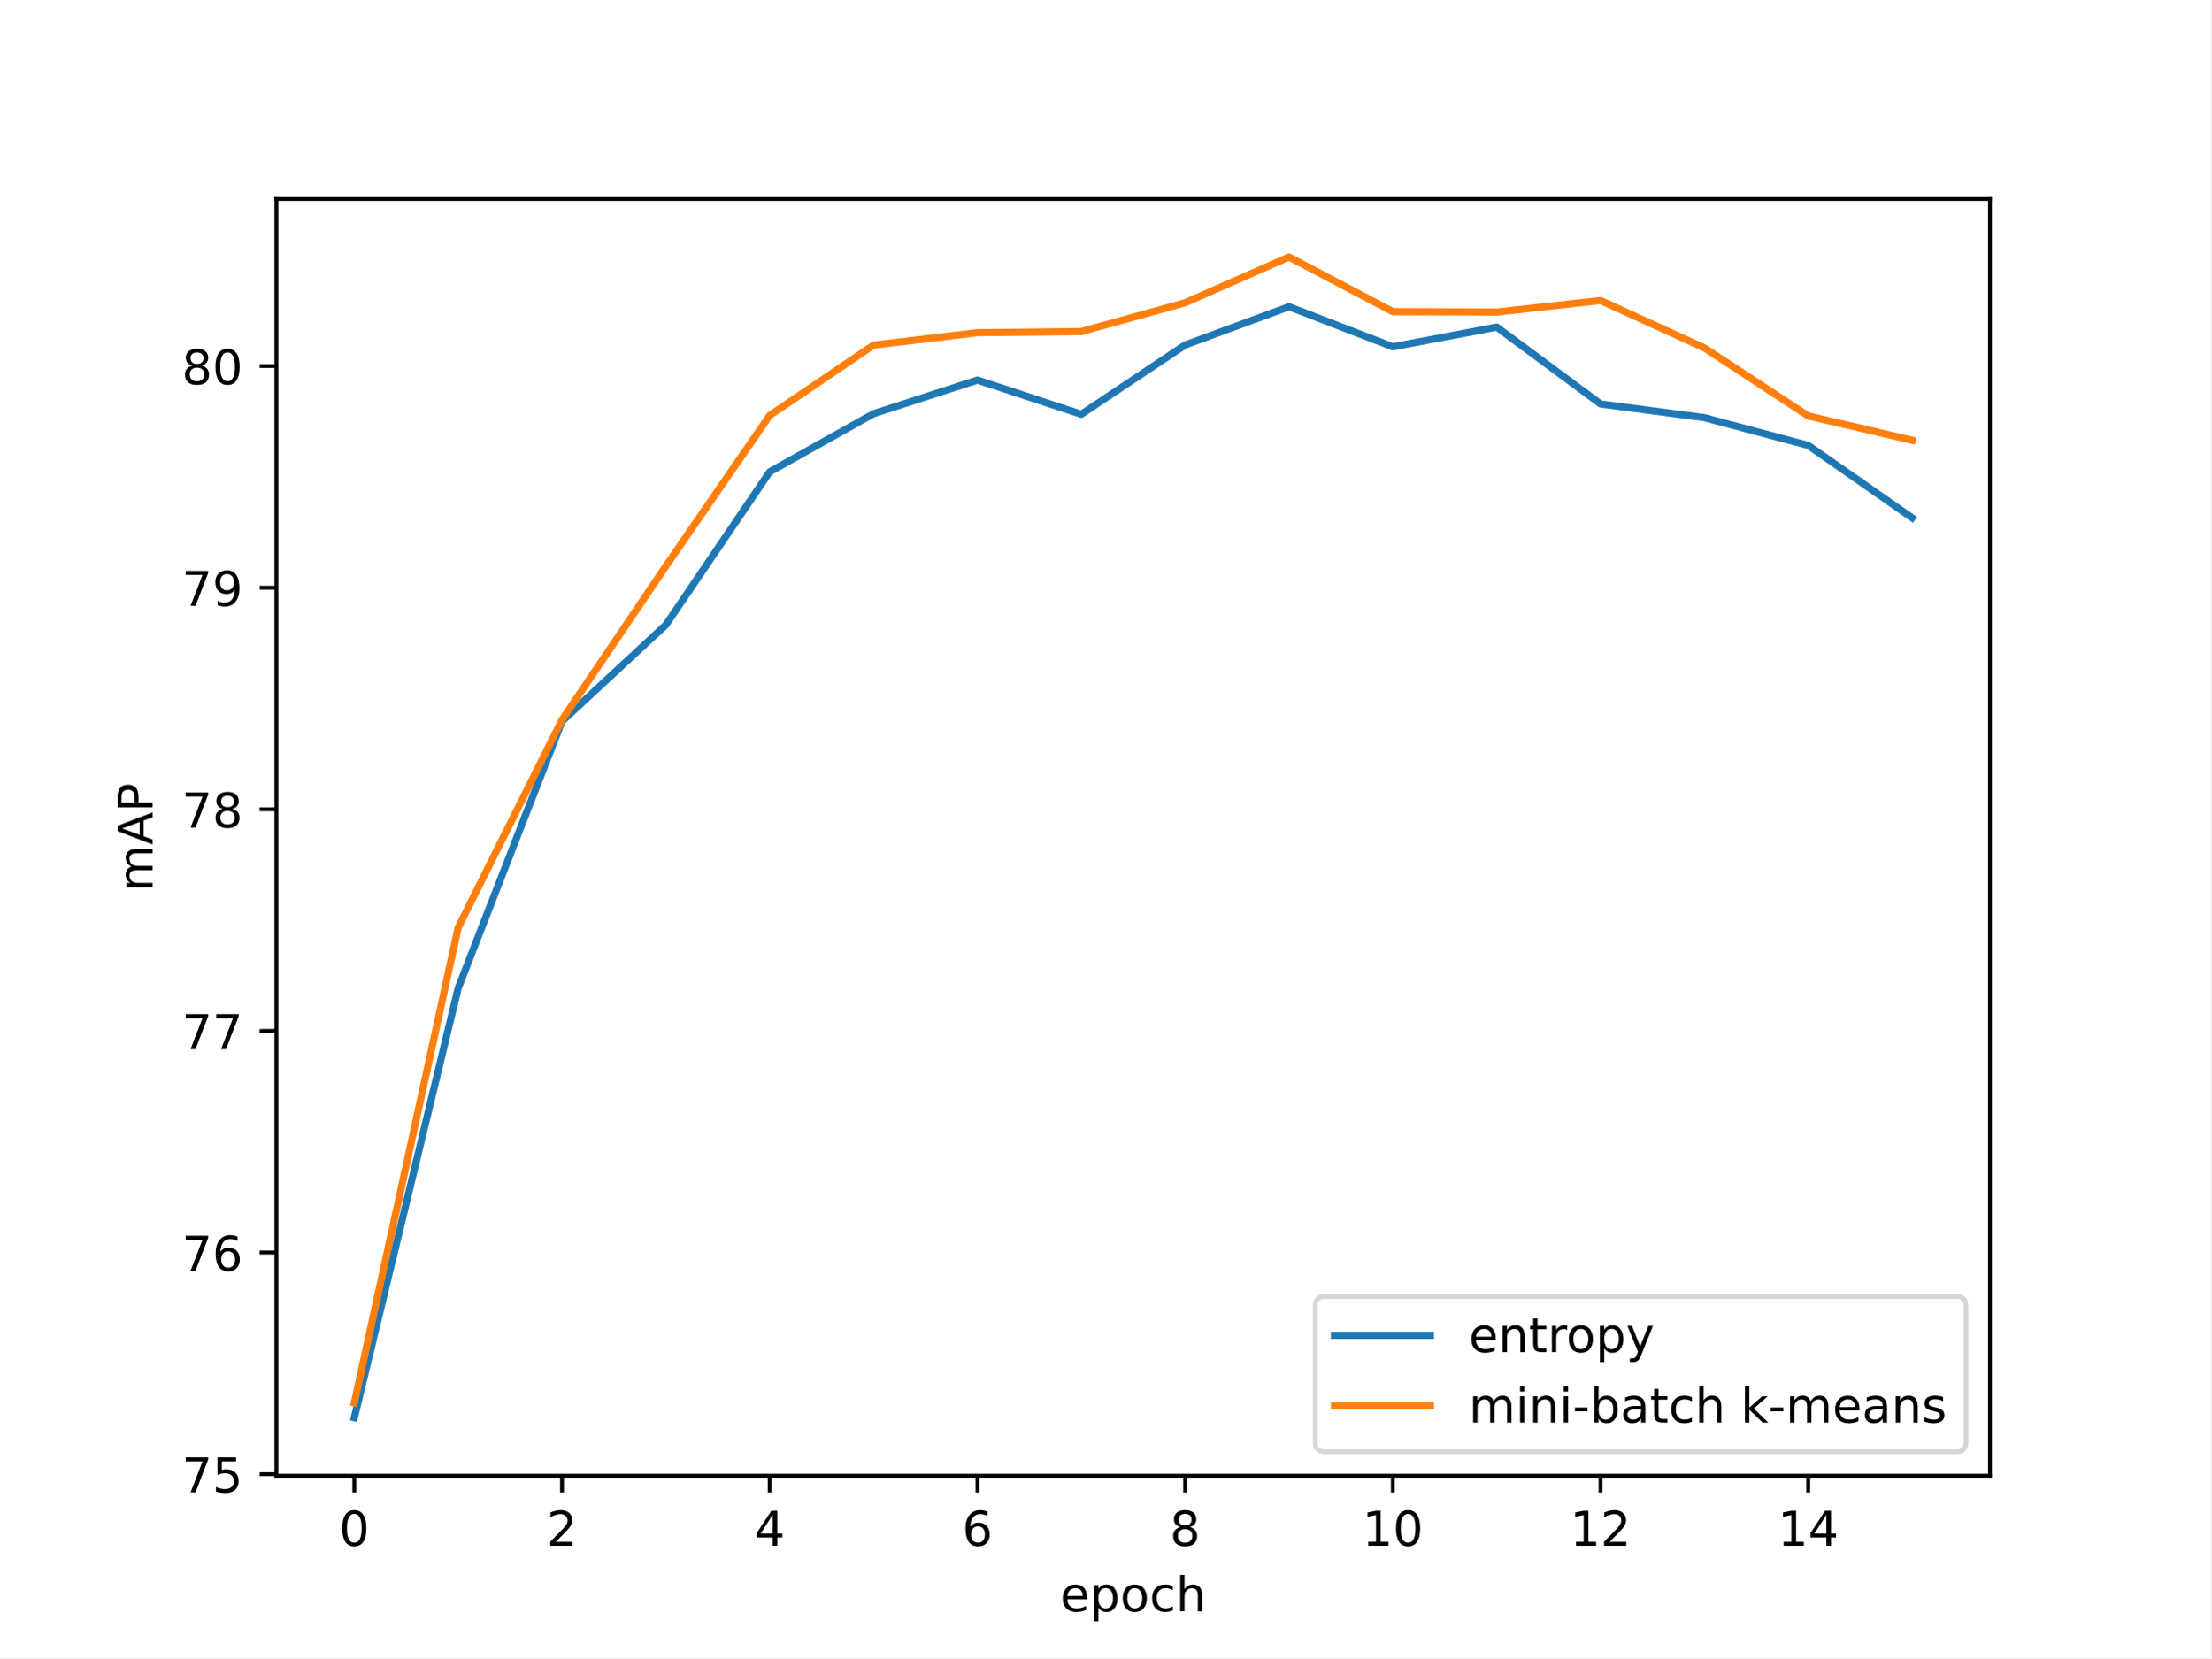
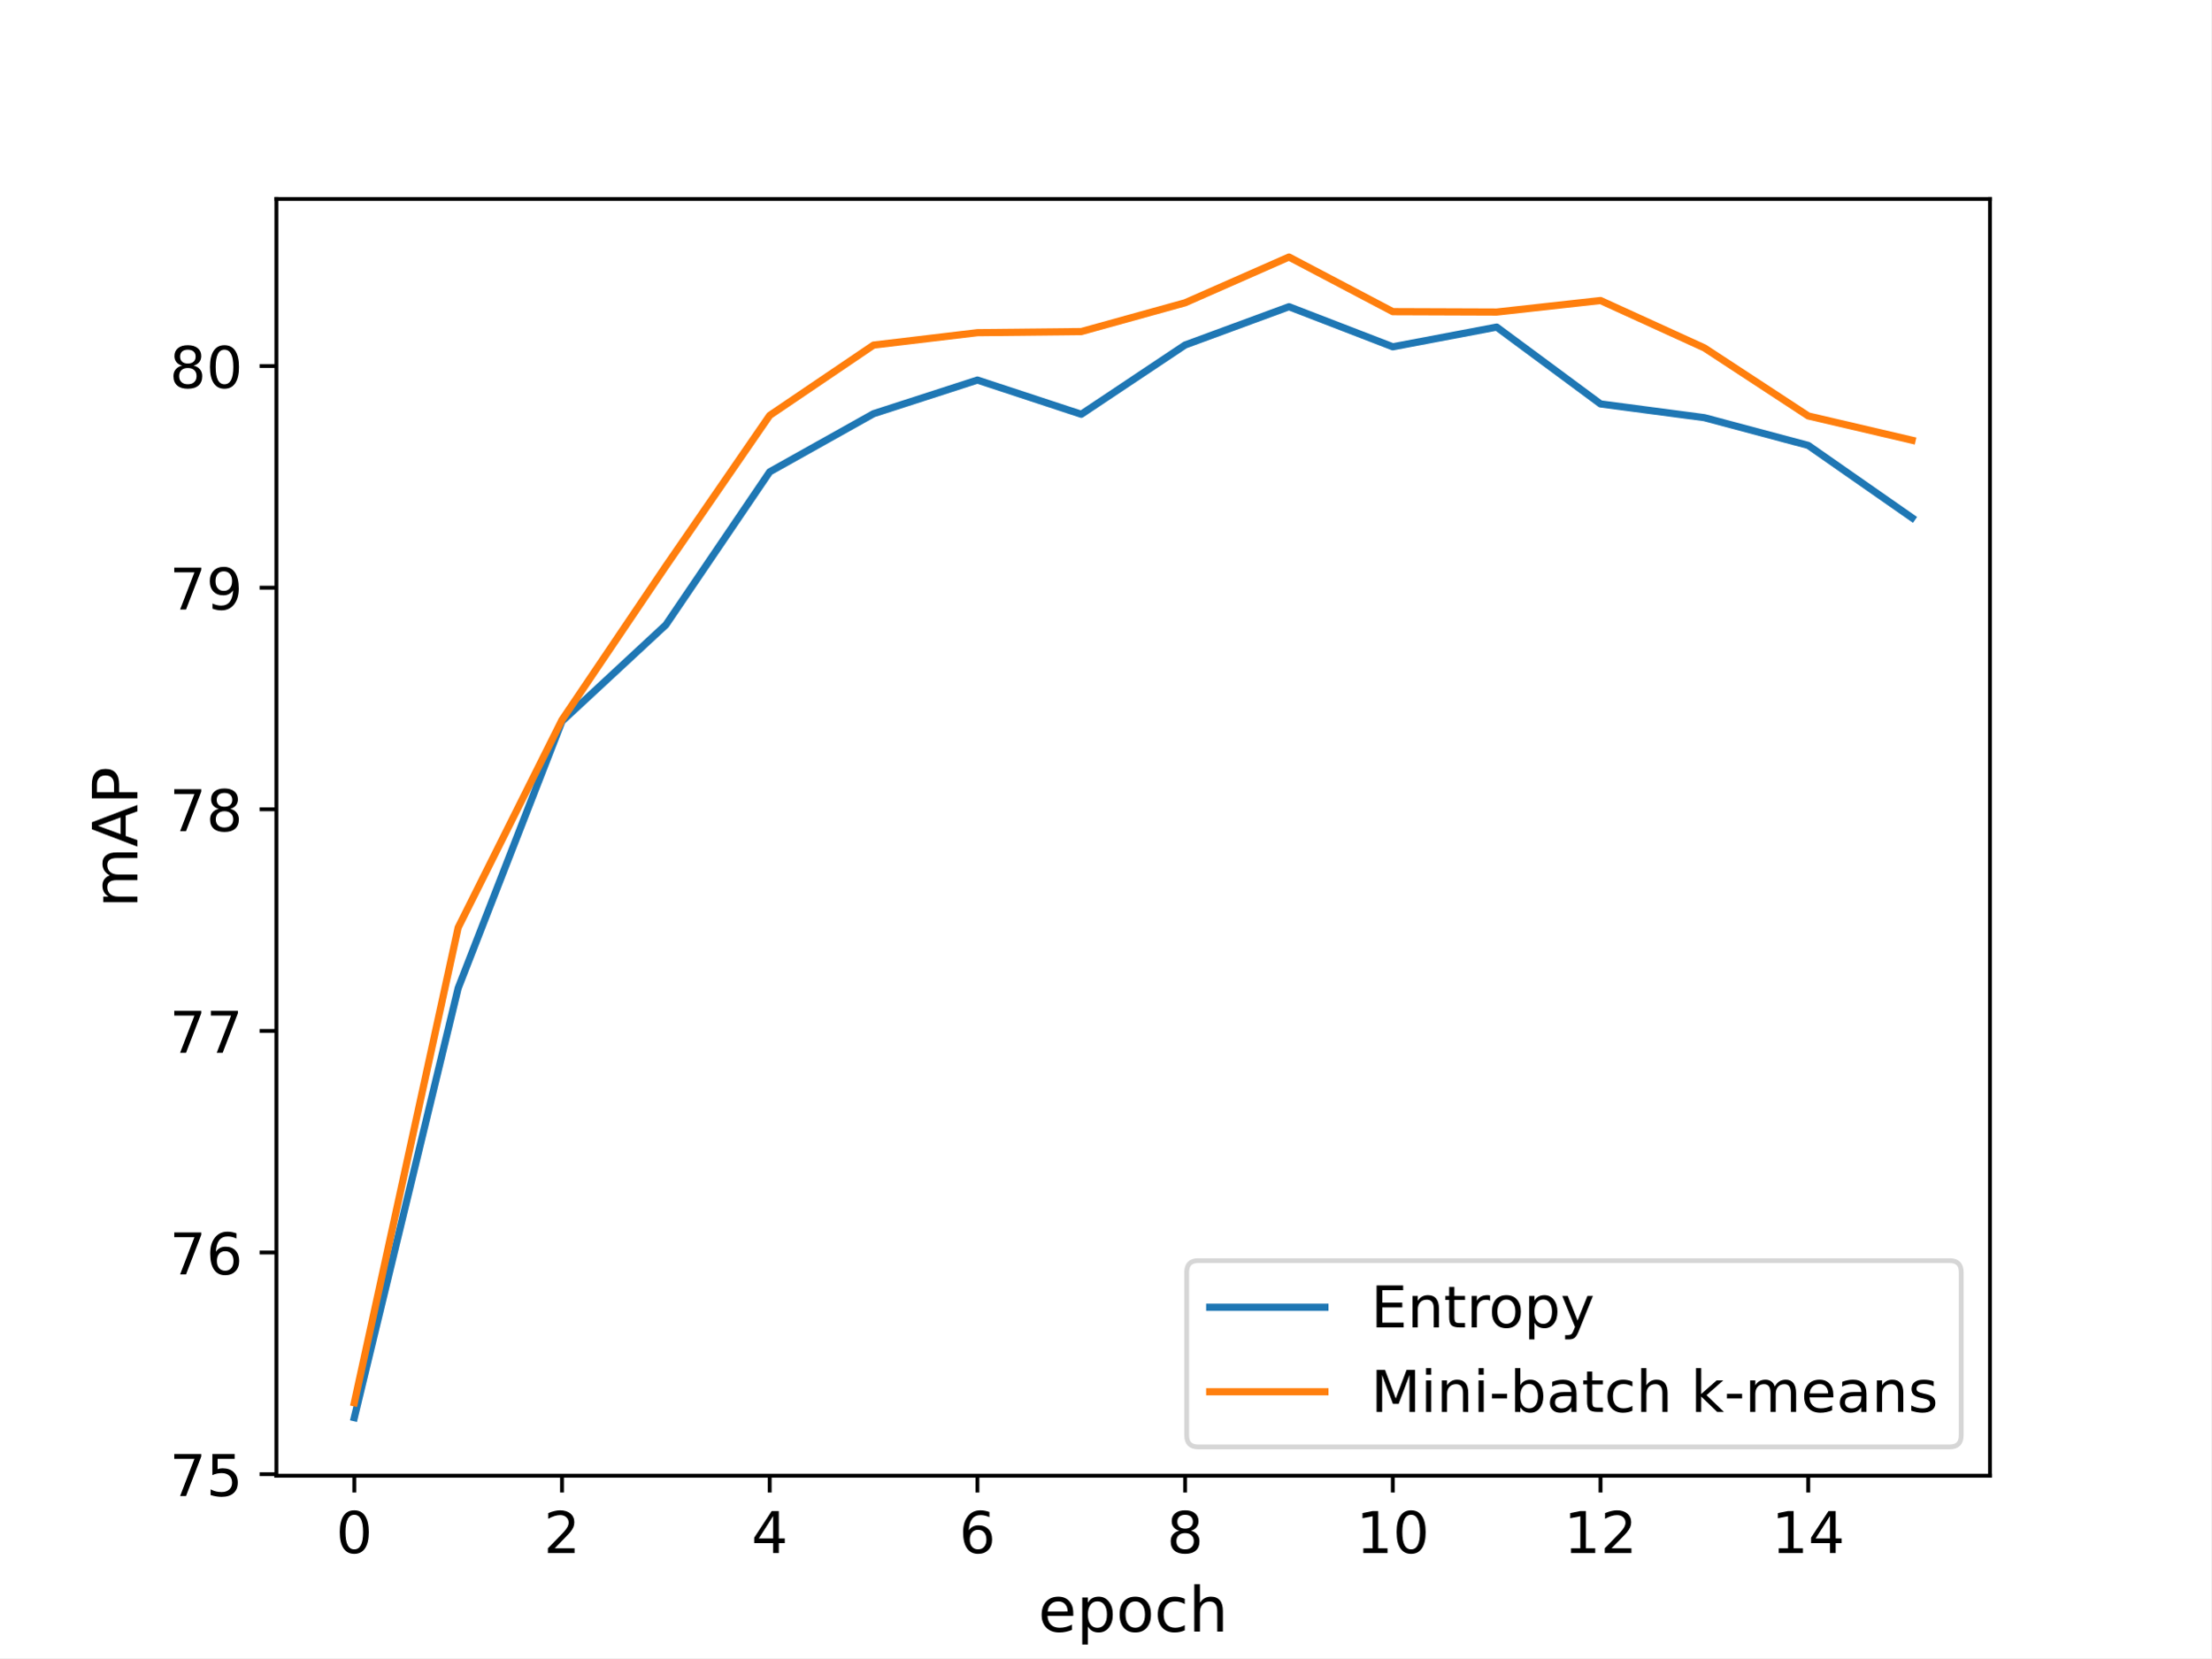
<svg xmlns="http://www.w3.org/2000/svg" xmlns:xlink="http://www.w3.org/1999/xlink" width="460.8pt" height="345.6pt" viewBox="0 0 460.8 345.6" version="1.1">
  <defs>
    <style type="text/css">*{stroke-linejoin: round; stroke-linecap: butt}</style>
  </defs>
  <g id="figure_1">
    <g id="patch_1">
      <path d="M 0 345.6  L 460.8 345.6  L 460.8 0  L 0 0  z " style="fill: #ffffff" />
    </g>
    <g id="axes_1">
      <g id="patch_2">
        <path d="M 57.6 307.584  L 414.72 307.584  L 414.72 41.472  L 57.6 41.472  z " style="fill: #ffffff" />
      </g>
      <g id="matplotlib.axis_1">
        <g id="xtick_1">
          <g id="line2d_1">
            <defs>
-               <path id="m3c8a7cc90d" d="M 0 0  L 0 3.5  " style="stroke: #000000; stroke-width: 0.8" />
-             </defs>
-             <g>
-               <use xlink:href="#m3c8a7cc90d" x="73.833" y="307.584" style="stroke: #000000; stroke-width: 0.8" />
+               <path id="m51bd5531d3" d="M 0 0  L 0 3.5  " style="stroke: #000000; stroke-width: 0.8" />
+             </defs>
+             <g>
+               <use xlink:href="#m51bd5531d3" x="73.833" y="307.584" style="stroke: #000000; stroke-width: 0.8" />
            </g>
          </g>
          <g id="text_1">
-             <g transform="translate(70.65148 322.1824) scale(0.1 -0.1)">
+             <g transform="translate(70.01523 323.7021) scale(0.12 -0.12)">
              <defs>
                <path id="DejaVuSans-30" d="M 2034 4250  Q 1547 4250 1301 3770  Q 1056 3291 1056 2328  Q 1056 1369 1301 889  Q 1547 409 2034 409  Q 2525 409 2770 889  Q 3016 1369 3016 2328  Q 3016 3291 2770 3770  Q 2525 4250 2034 4250  z M 2034 4750  Q 2819 4750 3233 4129  Q 3647 3509 3647 2328  Q 3647 1150 3233 529  Q 2819 -91 2034 -91  Q 1250 -91 836 529  Q 422 1150 422 2328  Q 422 3509 836 4129  Q 1250 4750 2034 4750  z " transform="scale(0.015625)" />
              </defs>
              <use xlink:href="#DejaVuSans-30" />
            </g>
          </g>
        </g>
        <g id="xtick_2">
          <g id="line2d_2">
            <g>
-               <use xlink:href="#m3c8a7cc90d" x="117.12" y="307.584" style="stroke: #000000; stroke-width: 0.8" />
+               <use xlink:href="#m51bd5531d3" x="117.12" y="307.584" style="stroke: #000000; stroke-width: 0.8" />
            </g>
          </g>
          <g id="text_2">
-             <g transform="translate(113.9387 322.1824) scale(0.1 -0.1)">
+             <g transform="translate(113.3025 323.7021) scale(0.12 -0.12)">
              <defs>
                <path id="DejaVuSans-32" d="M 1228 531  L 3431 531  L 3431 0  L 469 0  L 469 531  Q 828 903 1448 1529  Q 2069 2156 2228 2338  Q 2531 2678 2651 2914  Q 2772 3150 2772 3378  Q 2772 3750 2511 3984  Q 2250 4219 1831 4219  Q 1534 4219 1204 4116  Q 875 4013 500 3803  L 500 4441  Q 881 4594 1212 4672  Q 1544 4750 1819 4750  Q 2544 4750 2975 4387  Q 3406 4025 3406 3419  Q 3406 3131 3298 2873  Q 3191 2616 2906 2266  Q 2828 2175 2409 1742  Q 1991 1309 1228 531  z " transform="scale(0.015625)" />
              </defs>
              <use xlink:href="#DejaVuSans-32" />
            </g>
          </g>
        </g>
        <g id="xtick_3">
          <g id="line2d_3">
            <g>
-               <use xlink:href="#m3c8a7cc90d" x="160.407" y="307.584" style="stroke: #000000; stroke-width: 0.8" />
+               <use xlink:href="#m51bd5531d3" x="160.407" y="307.584" style="stroke: #000000; stroke-width: 0.8" />
            </g>
          </g>
          <g id="text_3">
-             <g transform="translate(157.226 322.1824) scale(0.1 -0.1)">
+             <g transform="translate(156.5898 323.7021) scale(0.12 -0.12)">
              <defs>
                <path id="DejaVuSans-34" d="M 2419 4116  L 825 1625  L 2419 1625  L 2419 4116  z M 2253 4666  L 3047 4666  L 3047 1625  L 3713 1625  L 3713 1100  L 3047 1100  L 3047 0  L 2419 0  L 2419 1100  L 313 1100  L 313 1709  L 2253 4666  z " transform="scale(0.015625)" />
              </defs>
              <use xlink:href="#DejaVuSans-34" />
            </g>
          </g>
        </g>
        <g id="xtick_4">
          <g id="line2d_4">
            <g>
-               <use xlink:href="#m3c8a7cc90d" x="203.695" y="307.584" style="stroke: #000000; stroke-width: 0.8" />
+               <use xlink:href="#m51bd5531d3" x="203.695" y="307.584" style="stroke: #000000; stroke-width: 0.8" />
            </g>
          </g>
          <g id="text_4">
-             <g transform="translate(200.5133 322.1824) scale(0.1 -0.1)">
+             <g transform="translate(199.877 323.7021) scale(0.12 -0.12)">
              <defs>
                <path id="DejaVuSans-36" d="M 2113 2584  Q 1688 2584 1439 2293  Q 1191 2003 1191 1497  Q 1191 994 1439 701  Q 1688 409 2113 409  Q 2538 409 2786 701  Q 3034 994 3034 1497  Q 3034 2003 2786 2293  Q 2538 2584 2113 2584  z M 3366 4563  L 3366 3988  Q 3128 4100 2886 4159  Q 2644 4219 2406 4219  Q 1781 4219 1451 3797  Q 1122 3375 1075 2522  Q 1259 2794 1537 2939  Q 1816 3084 2150 3084  Q 2853 3084 3261 2657  Q 3669 2231 3669 1497  Q 3669 778 3244 343  Q 2819 -91 2113 -91  Q 1303 -91 875 529  Q 447 1150 447 2328  Q 447 3434 972 4092  Q 1497 4750 2381 4750  Q 2619 4750 2861 4703  Q 3103 4656 3366 4563  z " transform="scale(0.015625)" />
              </defs>
              <use xlink:href="#DejaVuSans-36" />
            </g>
          </g>
        </g>
        <g id="xtick_5">
          <g id="line2d_5">
            <g>
-               <use xlink:href="#m3c8a7cc90d" x="246.982" y="307.584" style="stroke: #000000; stroke-width: 0.8" />
+               <use xlink:href="#m51bd5531d3" x="246.982" y="307.584" style="stroke: #000000; stroke-width: 0.8" />
            </g>
          </g>
          <g id="text_5">
-             <g transform="translate(243.8006 322.1824) scale(0.1 -0.1)">
+             <g transform="translate(243.1643 323.7021) scale(0.12 -0.12)">
              <defs>
                <path id="DejaVuSans-38" d="M 2034 2216  Q 1584 2216 1326 1975  Q 1069 1734 1069 1313  Q 1069 891 1326 650  Q 1584 409 2034 409  Q 2484 409 2743 651  Q 3003 894 3003 1313  Q 3003 1734 2745 1975  Q 2488 2216 2034 2216  z M 1403 2484  Q 997 2584 770 2862  Q 544 3141 544 3541  Q 544 4100 942 4425  Q 1341 4750 2034 4750  Q 2731 4750 3128 4425  Q 3525 4100 3525 3541  Q 3525 3141 3298 2862  Q 3072 2584 2669 2484  Q 3125 2378 3379 2068  Q 3634 1759 3634 1313  Q 3634 634 3220 271  Q 2806 -91 2034 -91  Q 1263 -91 848 271  Q 434 634 434 1313  Q 434 1759 690 2068  Q 947 2378 1403 2484  z M 1172 3481  Q 1172 3119 1398 2916  Q 1625 2713 2034 2713  Q 2441 2713 2670 2916  Q 2900 3119 2900 3481  Q 2900 3844 2670 4047  Q 2441 4250 2034 4250  Q 1625 4250 1398 4047  Q 1172 3844 1172 3481  z " transform="scale(0.015625)" />
              </defs>
              <use xlink:href="#DejaVuSans-38" />
            </g>
          </g>
        </g>
        <g id="xtick_6">
          <g id="line2d_6">
            <g>
-               <use xlink:href="#m3c8a7cc90d" x="290.269" y="307.584" style="stroke: #000000; stroke-width: 0.8" />
+               <use xlink:href="#m51bd5531d3" x="290.269" y="307.584" style="stroke: #000000; stroke-width: 0.8" />
            </g>
          </g>
          <g id="text_6">
-             <g transform="translate(283.9066 322.1824) scale(0.1 -0.1)">
+             <g transform="translate(282.6341 323.7021) scale(0.12 -0.12)">
              <defs>
                <path id="DejaVuSans-31" d="M 794 531  L 1825 531  L 1825 4091  L 703 3866  L 703 4441  L 1819 4666  L 2450 4666  L 2450 531  L 3481 531  L 3481 0  L 794 0  L 794 531  z " transform="scale(0.015625)" />
              </defs>
              <use xlink:href="#DejaVuSans-31" />
              <use xlink:href="#DejaVuSans-30" x="63.623" />
            </g>
          </g>
        </g>
        <g id="xtick_7">
          <g id="line2d_7">
            <g>
-               <use xlink:href="#m3c8a7cc90d" x="333.556" y="307.584" style="stroke: #000000; stroke-width: 0.8" />
+               <use xlink:href="#m51bd5531d3" x="333.556" y="307.584" style="stroke: #000000; stroke-width: 0.8" />
            </g>
          </g>
          <g id="text_7">
-             <g transform="translate(327.1939 322.1824) scale(0.1 -0.1)">
+             <g transform="translate(325.9214 323.7021) scale(0.12 -0.12)">
              <use xlink:href="#DejaVuSans-31" />
              <use xlink:href="#DejaVuSans-32" x="63.623" />
            </g>
          </g>
        </g>
        <g id="xtick_8">
          <g id="line2d_8">
            <g>
-               <use xlink:href="#m3c8a7cc90d" x="376.844" y="307.584" style="stroke: #000000; stroke-width: 0.8" />
+               <use xlink:href="#m51bd5531d3" x="376.844" y="307.584" style="stroke: #000000; stroke-width: 0.8" />
            </g>
          </g>
          <g id="text_8">
-             <g transform="translate(370.4811 322.1824) scale(0.1 -0.1)">
+             <g transform="translate(369.2086 323.7021) scale(0.12 -0.12)">
              <use xlink:href="#DejaVuSans-31" />
              <use xlink:href="#DejaVuSans-34" x="63.623" />
            </g>
          </g>
        </g>
        <g id="text_9">
-           <g transform="translate(220.9319 335.8606) scale(0.1 -0.1)">
+           <g transform="translate(216.3634 340.0757) scale(0.13 -0.13)">
            <defs>
              <path id="DejaVuSans-65" d="M 3597 1894  L 3597 1613  L 953 1613  Q 991 1019 1311 708  Q 1631 397 2203 397  Q 2534 397 2845 478  Q 3156 559 3463 722  L 3463 178  Q 3153 47 2828 -22  Q 2503 -91 2169 -91  Q 1331 -91 842 396  Q 353 884 353 1716  Q 353 2575 817 3079  Q 1281 3584 2069 3584  Q 2775 3584 3186 3129  Q 3597 2675 3597 1894  z M 3022 2063  Q 3016 2534 2758 2815  Q 2500 3097 2075 3097  Q 1594 3097 1305 2825  Q 1016 2553 972 2059  L 3022 2063  z " transform="scale(0.015625)" />
              <path id="DejaVuSans-70" d="M 1159 525  L 1159 -1331  L 581 -1331  L 581 3500  L 1159 3500  L 1159 2969  Q 1341 3281 1617 3432  Q 1894 3584 2278 3584  Q 2916 3584 3314 3078  Q 3713 2572 3713 1747  Q 3713 922 3314 415  Q 2916 -91 2278 -91  Q 1894 -91 1617 61  Q 1341 213 1159 525  z M 3116 1747  Q 3116 2381 2855 2742  Q 2594 3103 2138 3103  Q 1681 3103 1420 2742  Q 1159 2381 1159 1747  Q 1159 1113 1420 752  Q 1681 391 2138 391  Q 2594 391 2855 752  Q 3116 1113 3116 1747  z " transform="scale(0.015625)" />
              <path id="DejaVuSans-6f" d="M 1959 3097  Q 1497 3097 1228 2736  Q 959 2375 959 1747  Q 959 1119 1226 758  Q 1494 397 1959 397  Q 2419 397 2687 759  Q 2956 1122 2956 1747  Q 2956 2369 2687 2733  Q 2419 3097 1959 3097  z M 1959 3584  Q 2709 3584 3137 3096  Q 3566 2609 3566 1747  Q 3566 888 3137 398  Q 2709 -91 1959 -91  Q 1206 -91 779 398  Q 353 888 353 1747  Q 353 2609 779 3096  Q 1206 3584 1959 3584  z " transform="scale(0.015625)" />
              <path id="DejaVuSans-63" d="M 3122 3366  L 3122 2828  Q 2878 2963 2633 3030  Q 2388 3097 2138 3097  Q 1578 3097 1268 2742  Q 959 2388 959 1747  Q 959 1106 1268 751  Q 1578 397 2138 397  Q 2388 397 2633 464  Q 2878 531 3122 666  L 3122 134  Q 2881 22 2623 -34  Q 2366 -91 2075 -91  Q 1284 -91 818 406  Q 353 903 353 1747  Q 353 2603 823 3093  Q 1294 3584 2113 3584  Q 2378 3584 2631 3529  Q 2884 3475 3122 3366  z " transform="scale(0.015625)" />
              <path id="DejaVuSans-68" d="M 3513 2113  L 3513 0  L 2938 0  L 2938 2094  Q 2938 2591 2744 2837  Q 2550 3084 2163 3084  Q 1697 3084 1428 2787  Q 1159 2491 1159 1978  L 1159 0  L 581 0  L 581 4863  L 1159 4863  L 1159 2956  Q 1366 3272 1645 3428  Q 1925 3584 2291 3584  Q 2894 3584 3203 3211  Q 3513 2838 3513 2113  z " transform="scale(0.015625)" />
            </defs>
            <use xlink:href="#DejaVuSans-65" />
            <use xlink:href="#DejaVuSans-70" x="61.523" />
            <use xlink:href="#DejaVuSans-6f" x="125" />
            <use xlink:href="#DejaVuSans-63" x="186.182" />
            <use xlink:href="#DejaVuSans-68" x="241.162" />
          </g>
        </g>
      </g>
      <g id="matplotlib.axis_2">
        <g id="ytick_1">
          <g id="line2d_9">
            <defs>
-               <path id="mf433a735b3" d="M 0 0  L -3.5 0  " style="stroke: #000000; stroke-width: 0.8" />
-             </defs>
-             <g>
-               <use xlink:href="#mf433a735b3" x="57.6" y="307.264" style="stroke: #000000; stroke-width: 0.8" />
+               <path id="m70c2f316bb" d="M 0 0  L -3.5 0  " style="stroke: #000000; stroke-width: 0.8" />
+             </defs>
+             <g>
+               <use xlink:href="#m70c2f316bb" x="57.6" y="307.264" style="stroke: #000000; stroke-width: 0.8" />
            </g>
          </g>
          <g id="text_10">
-             <g transform="translate(37.875 311.0631) scale(0.1 -0.1)">
+             <g transform="translate(35.33 311.8229) scale(0.12 -0.12)">
              <defs>
                <path id="DejaVuSans-37" d="M 525 4666  L 3525 4666  L 3525 4397  L 1831 0  L 1172 0  L 2766 4134  L 525 4134  L 525 4666  z " transform="scale(0.015625)" />
                <path id="DejaVuSans-35" d="M 691 4666  L 3169 4666  L 3169 4134  L 1269 4134  L 1269 2991  Q 1406 3038 1543 3061  Q 1681 3084 1819 3084  Q 2600 3084 3056 2656  Q 3513 2228 3513 1497  Q 3513 744 3044 326  Q 2575 -91 1722 -91  Q 1428 -91 1123 -41  Q 819 9 494 109  L 494 744  Q 775 591 1075 516  Q 1375 441 1709 441  Q 2250 441 2565 725  Q 2881 1009 2881 1497  Q 2881 1984 2565 2268  Q 2250 2553 1709 2553  Q 1456 2553 1204 2497  Q 953 2441 691 2322  L 691 4666  z " transform="scale(0.015625)" />
              </defs>
              <use xlink:href="#DejaVuSans-37" />
              <use xlink:href="#DejaVuSans-35" x="63.623" />
            </g>
          </g>
        </g>
        <g id="ytick_2">
          <g id="line2d_10">
            <g>
-               <use xlink:href="#mf433a735b3" x="57.6" y="261.07" style="stroke: #000000; stroke-width: 0.8" />
+               <use xlink:href="#m70c2f316bb" x="57.6" y="261.07" style="stroke: #000000; stroke-width: 0.8" />
            </g>
          </g>
          <g id="text_11">
-             <g transform="translate(37.875 264.869) scale(0.1 -0.1)">
+             <g transform="translate(35.33 265.6288) scale(0.12 -0.12)">
              <use xlink:href="#DejaVuSans-37" />
              <use xlink:href="#DejaVuSans-36" x="63.623" />
            </g>
          </g>
        </g>
        <g id="ytick_3">
          <g id="line2d_11">
            <g>
-               <use xlink:href="#mf433a735b3" x="57.6" y="214.876" style="stroke: #000000; stroke-width: 0.8" />
+               <use xlink:href="#m70c2f316bb" x="57.6" y="214.876" style="stroke: #000000; stroke-width: 0.8" />
            </g>
          </g>
          <g id="text_12">
-             <g transform="translate(37.875 218.6749) scale(0.1 -0.1)">
+             <g transform="translate(35.33 219.4348) scale(0.12 -0.12)">
              <use xlink:href="#DejaVuSans-37" />
              <use xlink:href="#DejaVuSans-37" x="63.623" />
            </g>
          </g>
        </g>
        <g id="ytick_4">
          <g id="line2d_12">
            <g>
-               <use xlink:href="#mf433a735b3" x="57.6" y="168.682" style="stroke: #000000; stroke-width: 0.8" />
+               <use xlink:href="#m70c2f316bb" x="57.6" y="168.682" style="stroke: #000000; stroke-width: 0.8" />
            </g>
          </g>
          <g id="text_13">
-             <g transform="translate(37.875 172.4809) scale(0.1 -0.1)">
+             <g transform="translate(35.33 173.2407) scale(0.12 -0.12)">
              <use xlink:href="#DejaVuSans-37" />
              <use xlink:href="#DejaVuSans-38" x="63.623" />
            </g>
          </g>
        </g>
        <g id="ytick_5">
          <g id="line2d_13">
            <g>
-               <use xlink:href="#mf433a735b3" x="57.6" y="122.488" style="stroke: #000000; stroke-width: 0.8" />
+               <use xlink:href="#m70c2f316bb" x="57.6" y="122.488" style="stroke: #000000; stroke-width: 0.8" />
            </g>
          </g>
          <g id="text_14">
-             <g transform="translate(37.875 126.2868) scale(0.1 -0.1)">
+             <g transform="translate(35.33 127.0467) scale(0.12 -0.12)">
              <defs>
                <path id="DejaVuSans-39" d="M 703 97  L 703 672  Q 941 559 1184 500  Q 1428 441 1663 441  Q 2288 441 2617 861  Q 2947 1281 2994 2138  Q 2813 1869 2534 1725  Q 2256 1581 1919 1581  Q 1219 1581 811 2004  Q 403 2428 403 3163  Q 403 3881 828 4315  Q 1253 4750 1959 4750  Q 2769 4750 3195 4129  Q 3622 3509 3622 2328  Q 3622 1225 3098 567  Q 2575 -91 1691 -91  Q 1453 -91 1209 -44  Q 966 3 703 97  z M 1959 2075  Q 2384 2075 2632 2365  Q 2881 2656 2881 3163  Q 2881 3666 2632 3958  Q 2384 4250 1959 4250  Q 1534 4250 1286 3958  Q 1038 3666 1038 3163  Q 1038 2656 1286 2365  Q 1534 2075 1959 2075  z " transform="scale(0.015625)" />
              </defs>
              <use xlink:href="#DejaVuSans-37" />
              <use xlink:href="#DejaVuSans-39" x="63.623" />
            </g>
          </g>
        </g>
        <g id="ytick_6">
          <g id="line2d_14">
            <g>
-               <use xlink:href="#mf433a735b3" x="57.6" y="76.294" style="stroke: #000000; stroke-width: 0.8" />
+               <use xlink:href="#m70c2f316bb" x="57.6" y="76.294" style="stroke: #000000; stroke-width: 0.8" />
            </g>
          </g>
          <g id="text_15">
-             <g transform="translate(37.875 80.09278) scale(0.1 -0.1)">
+             <g transform="translate(35.33 80.85263) scale(0.12 -0.12)">
              <use xlink:href="#DejaVuSans-38" />
              <use xlink:href="#DejaVuSans-30" x="63.623" />
            </g>
          </g>
        </g>
        <g id="text_16">
-           <g transform="translate(31.79531 185.8335) rotate(-90) scale(0.1 -0.1)">
+           <g transform="translate(28.62641 189.2251) rotate(-90) scale(0.13 -0.13)">
            <defs>
              <path id="DejaVuSans-6d" d="M 3328 2828  Q 3544 3216 3844 3400  Q 4144 3584 4550 3584  Q 5097 3584 5394 3201  Q 5691 2819 5691 2113  L 5691 0  L 5113 0  L 5113 2094  Q 5113 2597 4934 2840  Q 4756 3084 4391 3084  Q 3944 3084 3684 2787  Q 3425 2491 3425 1978  L 3425 0  L 2847 0  L 2847 2094  Q 2847 2600 2669 2842  Q 2491 3084 2119 3084  Q 1678 3084 1418 2786  Q 1159 2488 1159 1978  L 1159 0  L 581 0  L 581 3500  L 1159 3500  L 1159 2956  Q 1356 3278 1631 3431  Q 1906 3584 2284 3584  Q 2666 3584 2933 3390  Q 3200 3197 3328 2828  z " transform="scale(0.015625)" />
              <path id="DejaVuSans-41" d="M 2188 4044  L 1331 1722  L 3047 1722  L 2188 4044  z M 1831 4666  L 2547 4666  L 4325 0  L 3669 0  L 3244 1197  L 1141 1197  L 716 0  L 50 0  L 1831 4666  z " transform="scale(0.015625)" />
              <path id="DejaVuSans-50" d="M 1259 4147  L 1259 2394  L 2053 2394  Q 2494 2394 2734 2622  Q 2975 2850 2975 3272  Q 2975 3691 2734 3919  Q 2494 4147 2053 4147  L 1259 4147  z M 628 4666  L 2053 4666  Q 2838 4666 3239 4311  Q 3641 3956 3641 3272  Q 3641 2581 3239 2228  Q 2838 1875 2053 1875  L 1259 1875  L 1259 0  L 628 0  L 628 4666  z " transform="scale(0.015625)" />
            </defs>
            <use xlink:href="#DejaVuSans-6d" />
            <use xlink:href="#DejaVuSans-41" x="97.412" />
            <use xlink:href="#DejaVuSans-50" x="165.82" />
          </g>
        </g>
      </g>
      <g id="line2d_15">
-         <path d="M 73.833 295.488  L 95.476 205.97  L 117.12 150.329  L 138.764 130.241  L 160.407 98.342  L 182.051 86.223  L 203.695 79.211  L 225.338 86.34  L 246.982 71.902  L 268.625 63.925  L 290.269 72.281  L 311.913 68.172  L 333.556 84.188  L 355.2 87.052  L 376.844 92.834  L 398.487 107.931  " clip-path="url(#p383cb6dd31)" style="fill: none; stroke: #1f77b4; stroke-width: 1.5; stroke-linecap: square" />
+         <path d="M 73.833 295.488  L 95.476 205.97  L 117.12 150.329  L 138.764 130.241  L 160.407 98.342  L 182.051 86.223  L 203.695 79.211  L 225.338 86.34  L 246.982 71.902  L 268.625 63.925  L 290.269 72.281  L 311.913 68.172  L 333.556 84.188  L 355.2 87.052  L 376.844 92.834  L 398.487 107.931  " clip-path="url(#p3e53268785)" style="fill: none; stroke: #1f77b4; stroke-width: 1.5; stroke-linecap: square" />
      </g>
      <g id="line2d_16">
-         <path d="M 73.833 292.385  L 95.476 193.337  L 117.12 150.045  L 138.764 117.998  L 160.407 86.581  L 182.051 71.923  L 203.695 69.336  L 225.338 69.106  L 246.982 63.103  L 268.625 53.568  L 290.269 64.957  L 311.913 65.037  L 333.556 62.634  L 355.2 72.51  L 376.844 86.692  L 398.487 91.753  " clip-path="url(#p383cb6dd31)" style="fill: none; stroke: #ff7f0e; stroke-width: 1.5; stroke-linecap: square" />
+         <path d="M 73.833 292.385  L 95.476 193.337  L 117.12 150.045  L 138.764 117.998  L 160.407 86.581  L 182.051 71.923  L 203.695 69.336  L 225.338 69.106  L 246.982 63.103  L 268.625 53.568  L 290.269 64.957  L 311.913 65.037  L 333.556 62.634  L 355.2 72.51  L 376.844 86.692  L 398.487 91.753  " clip-path="url(#p3e53268785)" style="fill: none; stroke: #ff7f0e; stroke-width: 1.5; stroke-linecap: square" />
      </g>
      <g id="patch_3">
        <path d="M 57.6 307.584  L 57.6 41.472  " style="fill: none; stroke: #000000; stroke-width: 0.8; stroke-linejoin: miter; stroke-linecap: square" />
      </g>
      <g id="patch_4">
        <path d="M 414.72 307.584  L 414.72 41.472  " style="fill: none; stroke: #000000; stroke-width: 0.8; stroke-linejoin: miter; stroke-linecap: square" />
      </g>
      <g id="patch_5">
        <path d="M 57.6 307.584  L 414.72 307.584  " style="fill: none; stroke: #000000; stroke-width: 0.8; stroke-linejoin: miter; stroke-linecap: square" />
      </g>
      <g id="patch_6">
        <path d="M 57.6 41.472  L 414.72 41.472  " style="fill: none; stroke: #000000; stroke-width: 0.8; stroke-linejoin: miter; stroke-linecap: square" />
      </g>
      <g id="legend_1">
        <g id="patch_7">
-           <path d="M 276.1 302.584  L 407.72 302.584  Q 409.72 302.584 409.72 300.584  L 409.72 272.228  Q 409.72 270.228 407.72 270.228  L 276.1 270.228  Q 274.1 270.228 274.1 272.228  L 274.1 300.584  Q 274.1 302.584 276.1 302.584  z " style="fill: #ffffff; opacity: 0.8; stroke: #cccccc; stroke-linejoin: miter" />
+           <path d="M 249.711 301.584  L 406.32 301.584  Q 408.72 301.584 408.72 299.184  L 408.72 265.156  Q 408.72 262.757 406.32 262.757  L 249.711 262.757  Q 247.311 262.757 247.311 265.156  L 247.311 299.184  Q 247.311 301.584 249.711 301.584  z " style="fill: #ffffff; opacity: 0.8; stroke: #cccccc; stroke-linejoin: miter" />
        </g>
        <g id="line2d_17">
-           <path d="M 278.1 278.326  L 288.1 278.326  L 298.1 278.326  " style="fill: none; stroke: #1f77b4; stroke-width: 1.5; stroke-linecap: square" />
+           <path d="M 252.111 272.475  L 264.111 272.475  L 276.111 272.475  " style="fill: none; stroke: #1f77b4; stroke-width: 1.5; stroke-linecap: square" />
        </g>
        <g id="text_17">
-           <g transform="translate(306.0997 281.8262) scale(0.1 -0.1)">
-             <defs>
+           <g transform="translate(285.7106 276.6746) scale(0.12 -0.12)">
+             <defs>
+               <path id="DejaVuSans-45" d="M 628 4666  L 3578 4666  L 3578 4134  L 1259 4134  L 1259 2753  L 3481 2753  L 3481 2222  L 1259 2222  L 1259 531  L 3634 531  L 3634 0  L 628 0  L 628 4666  z " transform="scale(0.015625)" />
              <path id="DejaVuSans-6e" d="M 3513 2113  L 3513 0  L 2938 0  L 2938 2094  Q 2938 2591 2744 2837  Q 2550 3084 2163 3084  Q 1697 3084 1428 2787  Q 1159 2491 1159 1978  L 1159 0  L 581 0  L 581 3500  L 1159 3500  L 1159 2956  Q 1366 3272 1645 3428  Q 1925 3584 2291 3584  Q 2894 3584 3203 3211  Q 3513 2838 3513 2113  z " transform="scale(0.015625)" />
              <path id="DejaVuSans-74" d="M 1172 4494  L 1172 3500  L 2356 3500  L 2356 3053  L 1172 3053  L 1172 1153  Q 1172 725 1289 603  Q 1406 481 1766 481  L 2356 481  L 2356 0  L 1766 0  Q 1100 0 847 248  Q 594 497 594 1153  L 594 3053  L 172 3053  L 172 3500  L 594 3500  L 594 4494  L 1172 4494  z " transform="scale(0.015625)" />
              <path id="DejaVuSans-72" d="M 2631 2963  Q 2534 3019 2420 3045  Q 2306 3072 2169 3072  Q 1681 3072 1420 2755  Q 1159 2438 1159 1844  L 1159 0  L 581 0  L 581 3500  L 1159 3500  L 1159 2956  Q 1341 3275 1631 3429  Q 1922 3584 2338 3584  Q 2397 3584 2469 3576  Q 2541 3569 2628 3553  L 2631 2963  z " transform="scale(0.015625)" />
              <path id="DejaVuSans-79" d="M 2059 -325  Q 1816 -950 1584 -1140  Q 1353 -1331 966 -1331  L 506 -1331  L 506 -850  L 844 -850  Q 1081 -850 1212 -737  Q 1344 -625 1503 -206  L 1606 56  L 191 3500  L 800 3500  L 1894 763  L 2988 3500  L 3597 3500  L 2059 -325  z " transform="scale(0.015625)" />
            </defs>
-             <use xlink:href="#DejaVuSans-65" />
-             <use xlink:href="#DejaVuSans-6e" x="61.523" />
-             <use xlink:href="#DejaVuSans-74" x="124.902" />
-             <use xlink:href="#DejaVuSans-72" x="164.111" />
-             <use xlink:href="#DejaVuSans-6f" x="202.975" />
-             <use xlink:href="#DejaVuSans-70" x="264.156" />
-             <use xlink:href="#DejaVuSans-79" x="327.633" />
+             <use xlink:href="#DejaVuSans-45" />
+             <use xlink:href="#DejaVuSans-6e" x="63.184" />
+             <use xlink:href="#DejaVuSans-74" x="126.562" />
+             <use xlink:href="#DejaVuSans-72" x="165.771" />
+             <use xlink:href="#DejaVuSans-6f" x="204.635" />
+             <use xlink:href="#DejaVuSans-70" x="265.816" />
+             <use xlink:href="#DejaVuSans-79" x="329.293" />
          </g>
        </g>
        <g id="line2d_18">
-           <path d="M 278.1 293.004  L 288.1 293.004  L 298.1 293.004  " style="fill: none; stroke: #ff7f0e; stroke-width: 1.5; stroke-linecap: square" />
+           <path d="M 252.111 290.088  L 264.111 290.088  L 276.111 290.088  " style="fill: none; stroke: #ff7f0e; stroke-width: 1.5; stroke-linecap: square" />
        </g>
        <g id="text_18">
-           <g transform="translate(306.0997 296.5043) scale(0.1 -0.1)">
-             <defs>
+           <g transform="translate(285.7106 294.2884) scale(0.12 -0.12)">
+             <defs>
+               <path id="DejaVuSans-4d" d="M 628 4666  L 1569 4666  L 2759 1491  L 3956 4666  L 4897 4666  L 4897 0  L 4281 0  L 4281 4097  L 3078 897  L 2444 897  L 1241 4097  L 1241 0  L 628 0  L 628 4666  z " transform="scale(0.015625)" />
              <path id="DejaVuSans-69" d="M 603 3500  L 1178 3500  L 1178 0  L 603 0  L 603 3500  z M 603 4863  L 1178 4863  L 1178 4134  L 603 4134  L 603 4863  z " transform="scale(0.015625)" />
              <path id="DejaVuSans-2d" d="M 313 2009  L 1997 2009  L 1997 1497  L 313 1497  L 313 2009  z " transform="scale(0.015625)" />
              <path id="DejaVuSans-62" d="M 3116 1747  Q 3116 2381 2855 2742  Q 2594 3103 2138 3103  Q 1681 3103 1420 2742  Q 1159 2381 1159 1747  Q 1159 1113 1420 752  Q 1681 391 2138 391  Q 2594 391 2855 752  Q 3116 1113 3116 1747  z M 1159 2969  Q 1341 3281 1617 3432  Q 1894 3584 2278 3584  Q 2916 3584 3314 3078  Q 3713 2572 3713 1747  Q 3713 922 3314 415  Q 2916 -91 2278 -91  Q 1894 -91 1617 61  Q 1341 213 1159 525  L 1159 0  L 581 0  L 581 4863  L 1159 4863  L 1159 2969  z " transform="scale(0.015625)" />
              <path id="DejaVuSans-61" d="M 2194 1759  Q 1497 1759 1228 1600  Q 959 1441 959 1056  Q 959 750 1161 570  Q 1363 391 1709 391  Q 2188 391 2477 730  Q 2766 1069 2766 1631  L 2766 1759  L 2194 1759  z M 3341 1997  L 3341 0  L 2766 0  L 2766 531  Q 2569 213 2275 61  Q 1981 -91 1556 -91  Q 1019 -91 701 211  Q 384 513 384 1019  Q 384 1609 779 1909  Q 1175 2209 1959 2209  L 2766 2209  L 2766 2266  Q 2766 2663 2505 2880  Q 2244 3097 1772 3097  Q 1472 3097 1187 3025  Q 903 2953 641 2809  L 641 3341  Q 956 3463 1253 3523  Q 1550 3584 1831 3584  Q 2591 3584 2966 3190  Q 3341 2797 3341 1997  z " transform="scale(0.015625)" />
              <path id="DejaVuSans-20" transform="scale(0.015625)" />
              <path id="DejaVuSans-6b" d="M 581 4863  L 1159 4863  L 1159 1991  L 2875 3500  L 3609 3500  L 1753 1863  L 3688 0  L 2938 0  L 1159 1709  L 1159 0  L 581 0  L 581 4863  z " transform="scale(0.015625)" />
              <path id="DejaVuSans-73" d="M 2834 3397  L 2834 2853  Q 2591 2978 2328 3040  Q 2066 3103 1784 3103  Q 1356 3103 1142 2972  Q 928 2841 928 2578  Q 928 2378 1081 2264  Q 1234 2150 1697 2047  L 1894 2003  Q 2506 1872 2764 1633  Q 3022 1394 3022 966  Q 3022 478 2636 193  Q 2250 -91 1575 -91  Q 1294 -91 989 -36  Q 684 19 347 128  L 347 722  Q 666 556 975 473  Q 1284 391 1588 391  Q 1994 391 2212 530  Q 2431 669 2431 922  Q 2431 1156 2273 1281  Q 2116 1406 1581 1522  L 1381 1569  Q 847 1681 609 1914  Q 372 2147 372 2553  Q 372 3047 722 3315  Q 1072 3584 1716 3584  Q 2034 3584 2315 3537  Q 2597 3491 2834 3397  z " transform="scale(0.015625)" />
            </defs>
-             <use xlink:href="#DejaVuSans-6d" />
-             <use xlink:href="#DejaVuSans-69" x="97.412" />
-             <use xlink:href="#DejaVuSans-6e" x="125.195" />
-             <use xlink:href="#DejaVuSans-69" x="188.574" />
-             <use xlink:href="#DejaVuSans-2d" x="216.357" />
-             <use xlink:href="#DejaVuSans-62" x="252.441" />
-             <use xlink:href="#DejaVuSans-61" x="315.918" />
-             <use xlink:href="#DejaVuSans-74" x="377.197" />
-             <use xlink:href="#DejaVuSans-63" x="416.406" />
-             <use xlink:href="#DejaVuSans-68" x="471.387" />
-             <use xlink:href="#DejaVuSans-20" x="534.766" />
-             <use xlink:href="#DejaVuSans-6b" x="566.553" />
-             <use xlink:href="#DejaVuSans-2d" x="624.463" />
-             <use xlink:href="#DejaVuSans-6d" x="660.547" />
-             <use xlink:href="#DejaVuSans-65" x="757.959" />
-             <use xlink:href="#DejaVuSans-61" x="819.482" />
-             <use xlink:href="#DejaVuSans-6e" x="880.762" />
-             <use xlink:href="#DejaVuSans-73" x="944.141" />
+             <use xlink:href="#DejaVuSans-4d" />
+             <use xlink:href="#DejaVuSans-69" x="86.279" />
+             <use xlink:href="#DejaVuSans-6e" x="114.062" />
+             <use xlink:href="#DejaVuSans-69" x="177.441" />
+             <use xlink:href="#DejaVuSans-2d" x="205.225" />
+             <use xlink:href="#DejaVuSans-62" x="241.309" />
+             <use xlink:href="#DejaVuSans-61" x="304.785" />
+             <use xlink:href="#DejaVuSans-74" x="366.064" />
+             <use xlink:href="#DejaVuSans-63" x="405.273" />
+             <use xlink:href="#DejaVuSans-68" x="460.254" />
+             <use xlink:href="#DejaVuSans-20" x="523.633" />
+             <use xlink:href="#DejaVuSans-6b" x="555.42" />
+             <use xlink:href="#DejaVuSans-2d" x="613.33" />
+             <use xlink:href="#DejaVuSans-6d" x="649.414" />
+             <use xlink:href="#DejaVuSans-65" x="746.826" />
+             <use xlink:href="#DejaVuSans-61" x="808.35" />
+             <use xlink:href="#DejaVuSans-6e" x="869.629" />
+             <use xlink:href="#DejaVuSans-73" x="933.008" />
          </g>
        </g>
      </g>
    </g>
  </g>
  <defs>
-     <clipPath id="p383cb6dd31">
+     <clipPath id="p3e53268785">
      <rect x="57.6" y="41.472" width="357.12" height="266.112" />
    </clipPath>
  </defs>
</svg>
